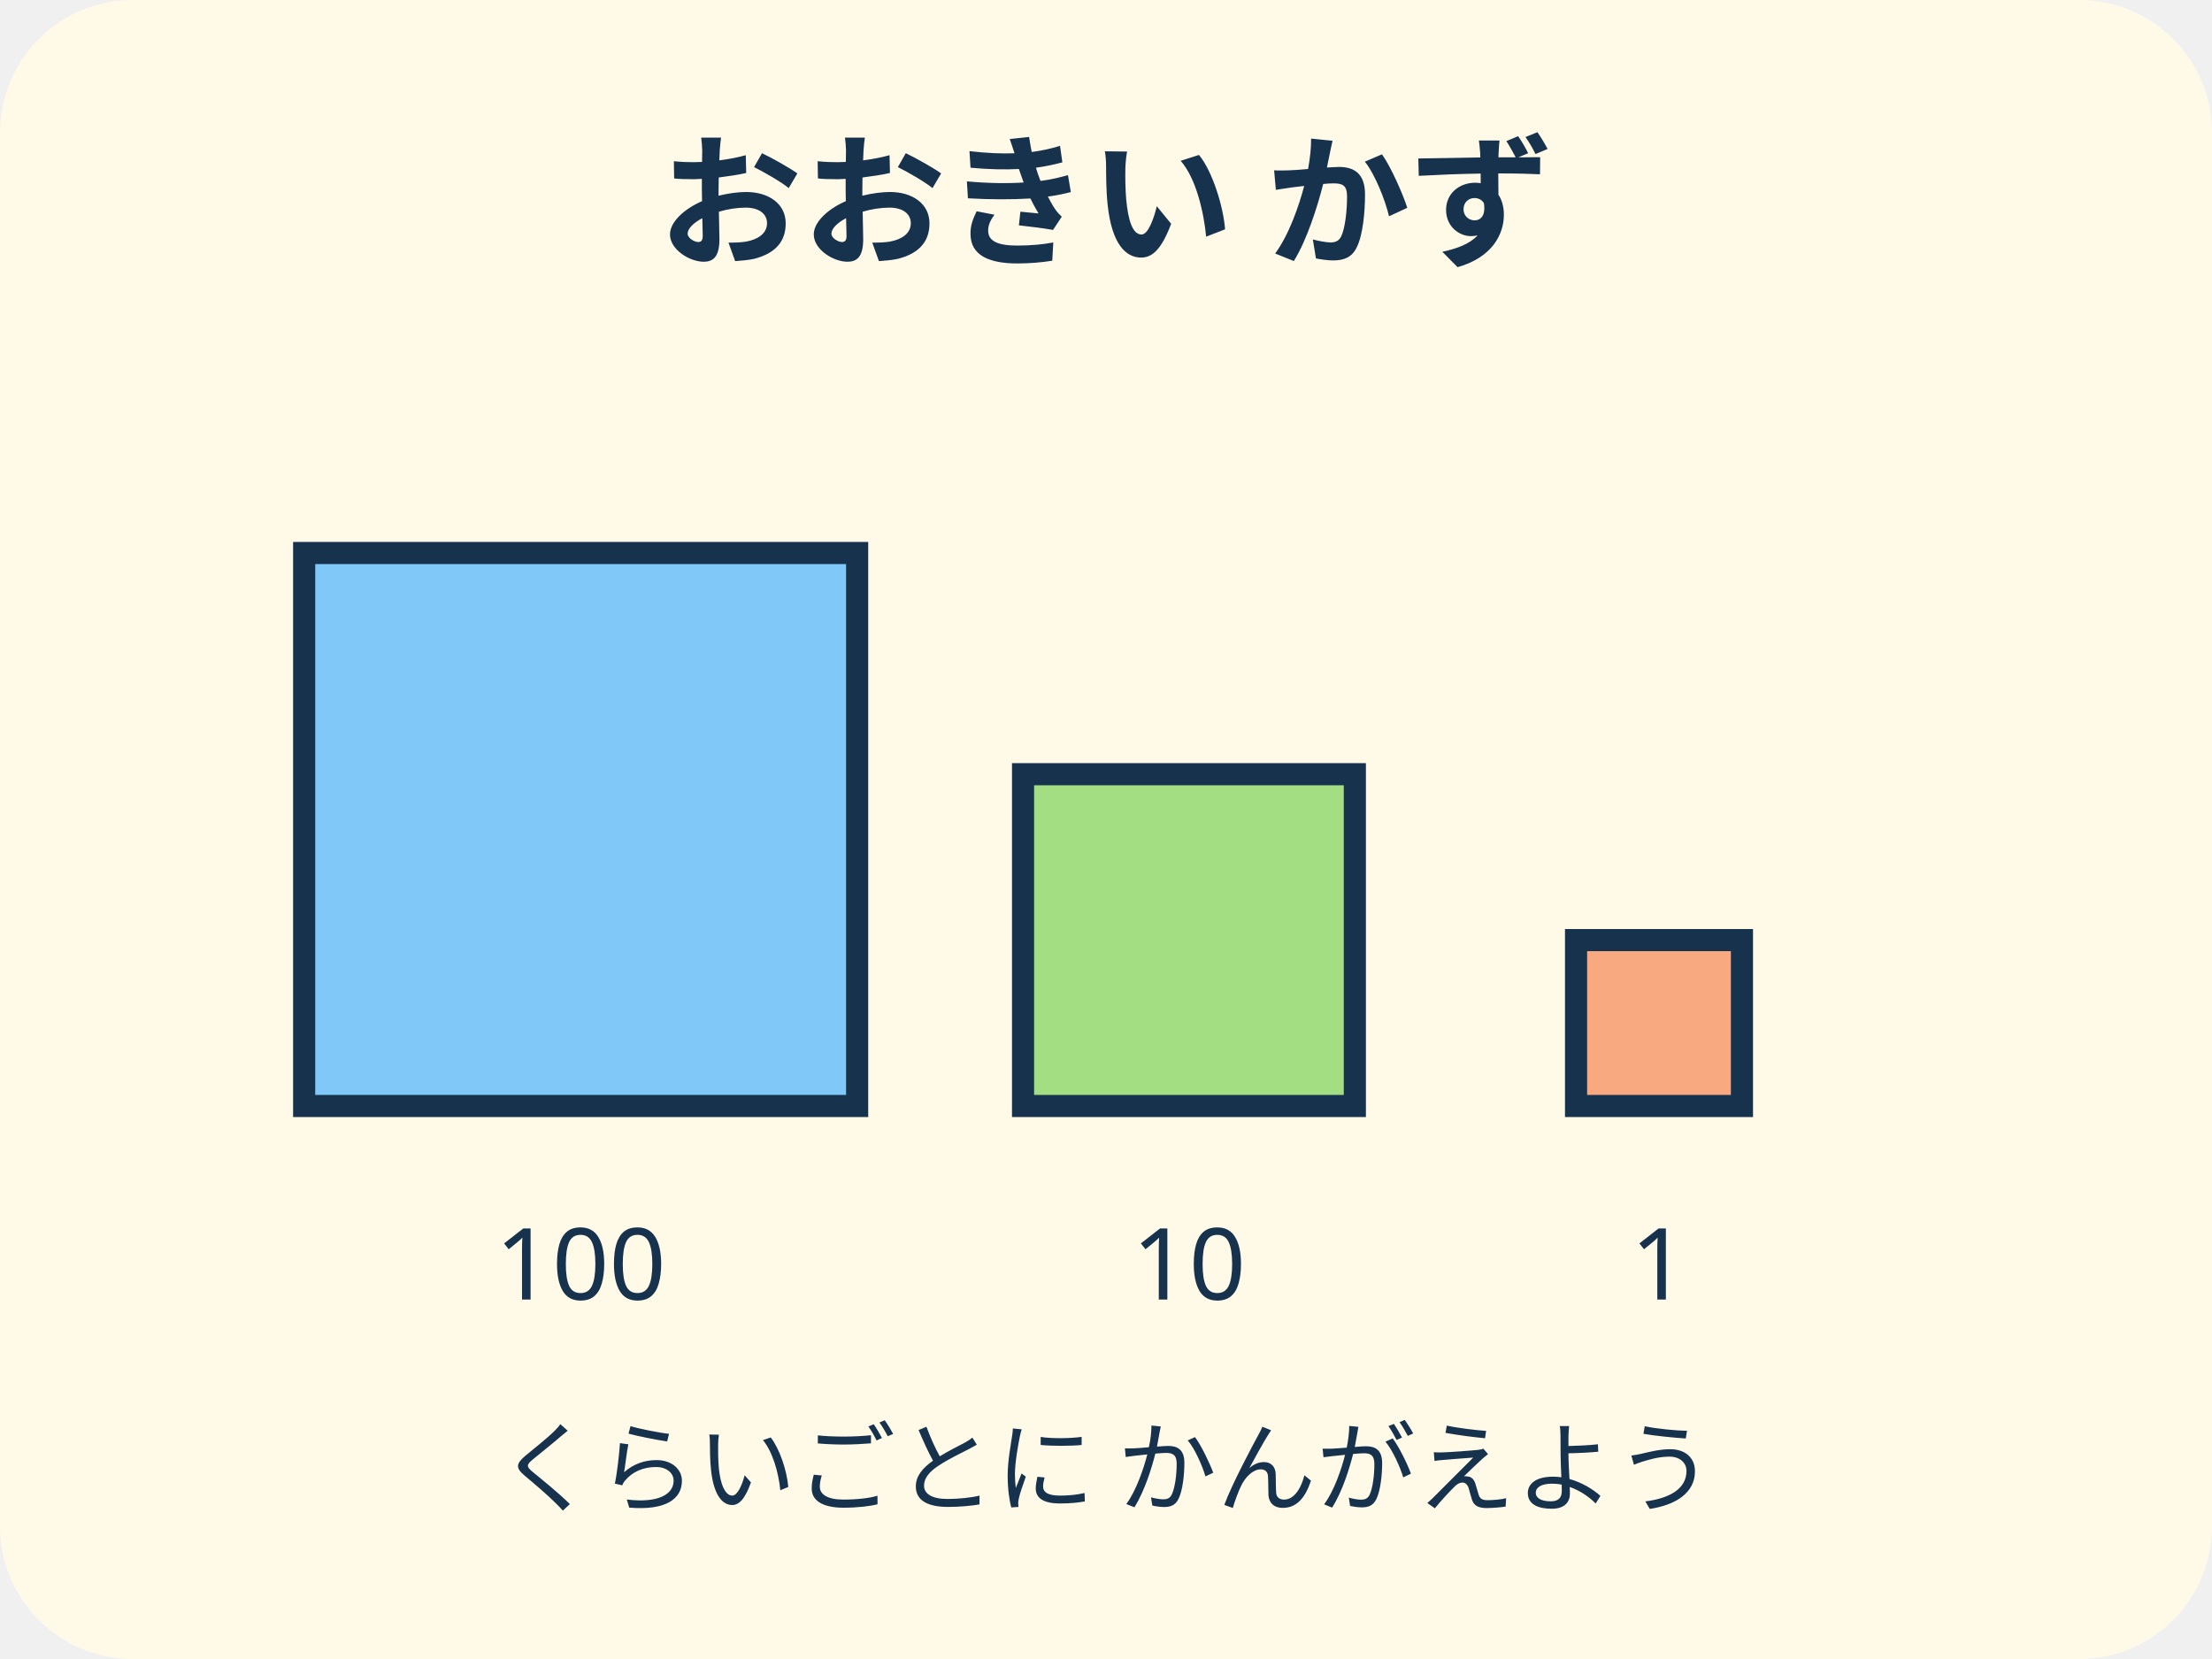
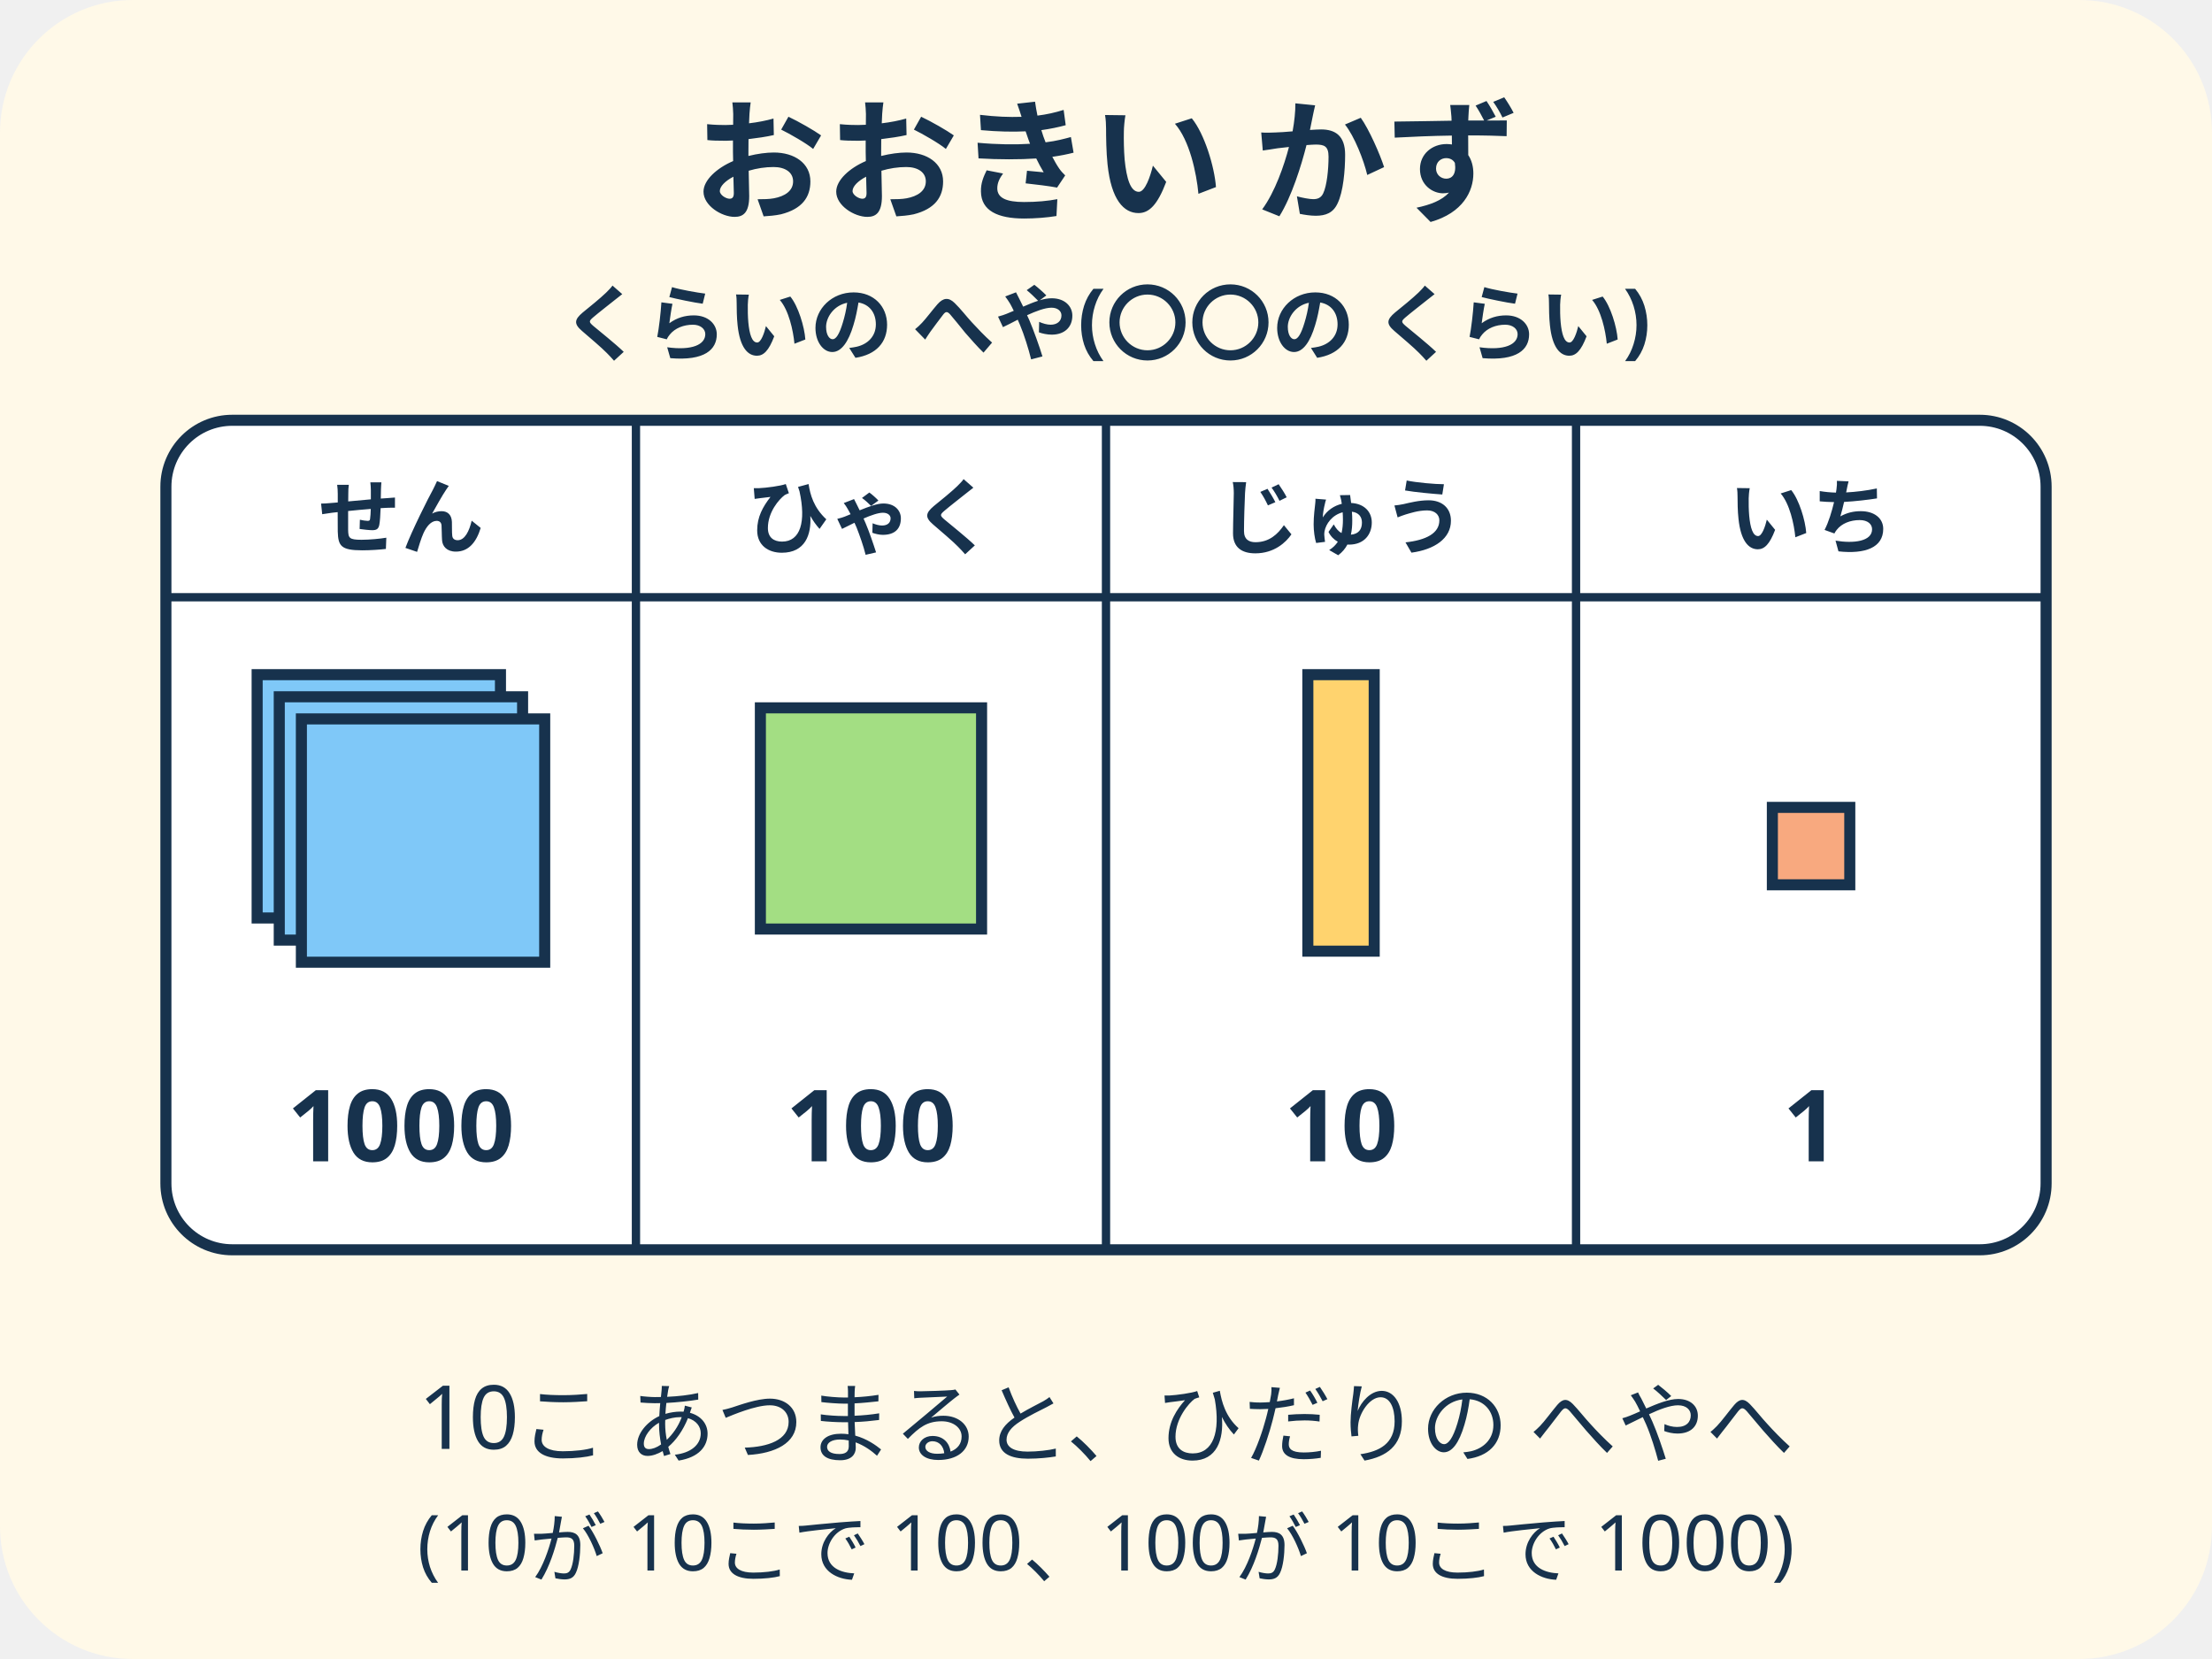
<svg xmlns="http://www.w3.org/2000/svg" viewBox="0 0 400 300" role="img" aria-label="おおきい かず">
  <rect width="400" height="300" rx="24" fill="#fff9e8" />
-   <text x="200" y="46" text-anchor="middle" font-size="26" font-family="sans-serif" font-weight="700" fill="#17324d">おおきい かず</text>
-   <rect x="55" y="100" width="100" height="100" fill="#7fc8f8" stroke="#17324d" stroke-width="4" />
-   <rect x="185" y="140" width="60" height="60" fill="#a3de83" stroke="#17324d" stroke-width="4" />
-   <rect x="285" y="170" width="30" height="30" fill="#f8a97f" stroke="#17324d" stroke-width="4" />
-   <text x="105" y="235" text-anchor="middle" font-size="18" font-family="sans-serif" fill="#17324d">100</text>
-   <text x="215" y="235" text-anchor="middle" font-size="18" font-family="sans-serif" fill="#17324d">10</text>
-   <text x="300" y="235" text-anchor="middle" font-size="18" font-family="sans-serif" fill="#17324d">1</text>
-   <text x="200" y="272" text-anchor="middle" font-size="18" font-family="sans-serif" fill="#17324d">くらいごとに かんがえよう</text>
+   <text x="200" y="38" text-anchor="middle" font-size="24" font-family="sans-serif" font-weight="700" fill="#17324d">おおきい かず</text>
+   <text x="200" y="64" text-anchor="middle" font-size="15" font-family="sans-serif" font-weight="700" fill="#17324d">くらいの へや(〇〇の くらい)</text>
+   <rect x="30" y="76" width="340" height="150" rx="12" fill="#ffffff" stroke="#17324d" stroke-width="2" />
+   <line x1="30" y1="108" x2="370" y2="108" stroke="#17324d" stroke-width="1.5" />
+   <text x="72.5" y="99" text-anchor="middle" font-size="15" font-family="sans-serif" font-weight="700" fill="#17324d">せん</text>
+   <rect x="46.5" y="122" width="44" height="44" fill="#7fc8f8" stroke="#17324d" stroke-width="2" />
+   <rect x="50.5" y="126" width="44" height="44" fill="#7fc8f8" stroke="#17324d" stroke-width="2" />
+   <rect x="54.5" y="130" width="44" height="44" fill="#7fc8f8" stroke="#17324d" stroke-width="2" />
+   <text x="72.5" y="210" text-anchor="middle" font-size="18" font-family="sans-serif" font-weight="700" fill="#17324d">1000</text>
+   <line x1="115" y1="76" x2="115" y2="226" stroke="#17324d" stroke-width="1.5" />
+   <text x="157.5" y="99" text-anchor="middle" font-size="15" font-family="sans-serif" font-weight="700" fill="#17324d">ひゃく</text>
+   <rect x="137.5" y="128" width="40" height="40" fill="#a3de83" stroke="#17324d" stroke-width="2" />
+   <text x="157.5" y="210" text-anchor="middle" font-size="18" font-family="sans-serif" font-weight="700" fill="#17324d">100</text>
+   <line x1="200" y1="76" x2="200" y2="226" stroke="#17324d" stroke-width="1.5" />
+   <text x="242.5" y="99" text-anchor="middle" font-size="15" font-family="sans-serif" font-weight="700" fill="#17324d">じゅう</text>
+   <rect x="236.5" y="122" width="12" height="50" fill="#ffd36e" stroke="#17324d" stroke-width="2" />
+   <text x="242.5" y="210" text-anchor="middle" font-size="18" font-family="sans-serif" font-weight="700" fill="#17324d">10</text>
+   <line x1="285" y1="76" x2="285" y2="226" stroke="#17324d" stroke-width="1.5" />
+   <text x="327.5" y="99" text-anchor="middle" font-size="15" font-family="sans-serif" font-weight="700" fill="#17324d">いち</text>
+   <rect x="320.5" y="146" width="14" height="14" fill="#f8a97f" stroke="#17324d" stroke-width="2" />
+   <text x="327.5" y="210" text-anchor="middle" font-size="18" font-family="sans-serif" font-weight="700" fill="#17324d">1</text>
+   <text x="200" y="262" text-anchor="middle" font-size="16" font-family="sans-serif" fill="#17324d">10こ あつまると、ひだりの へやへ</text>
+   <text x="200" y="284" text-anchor="middle" font-size="14" font-family="sans-serif" fill="#17324d">(10が 10こで 100、100が 10こで 1000)</text>
</svg>
